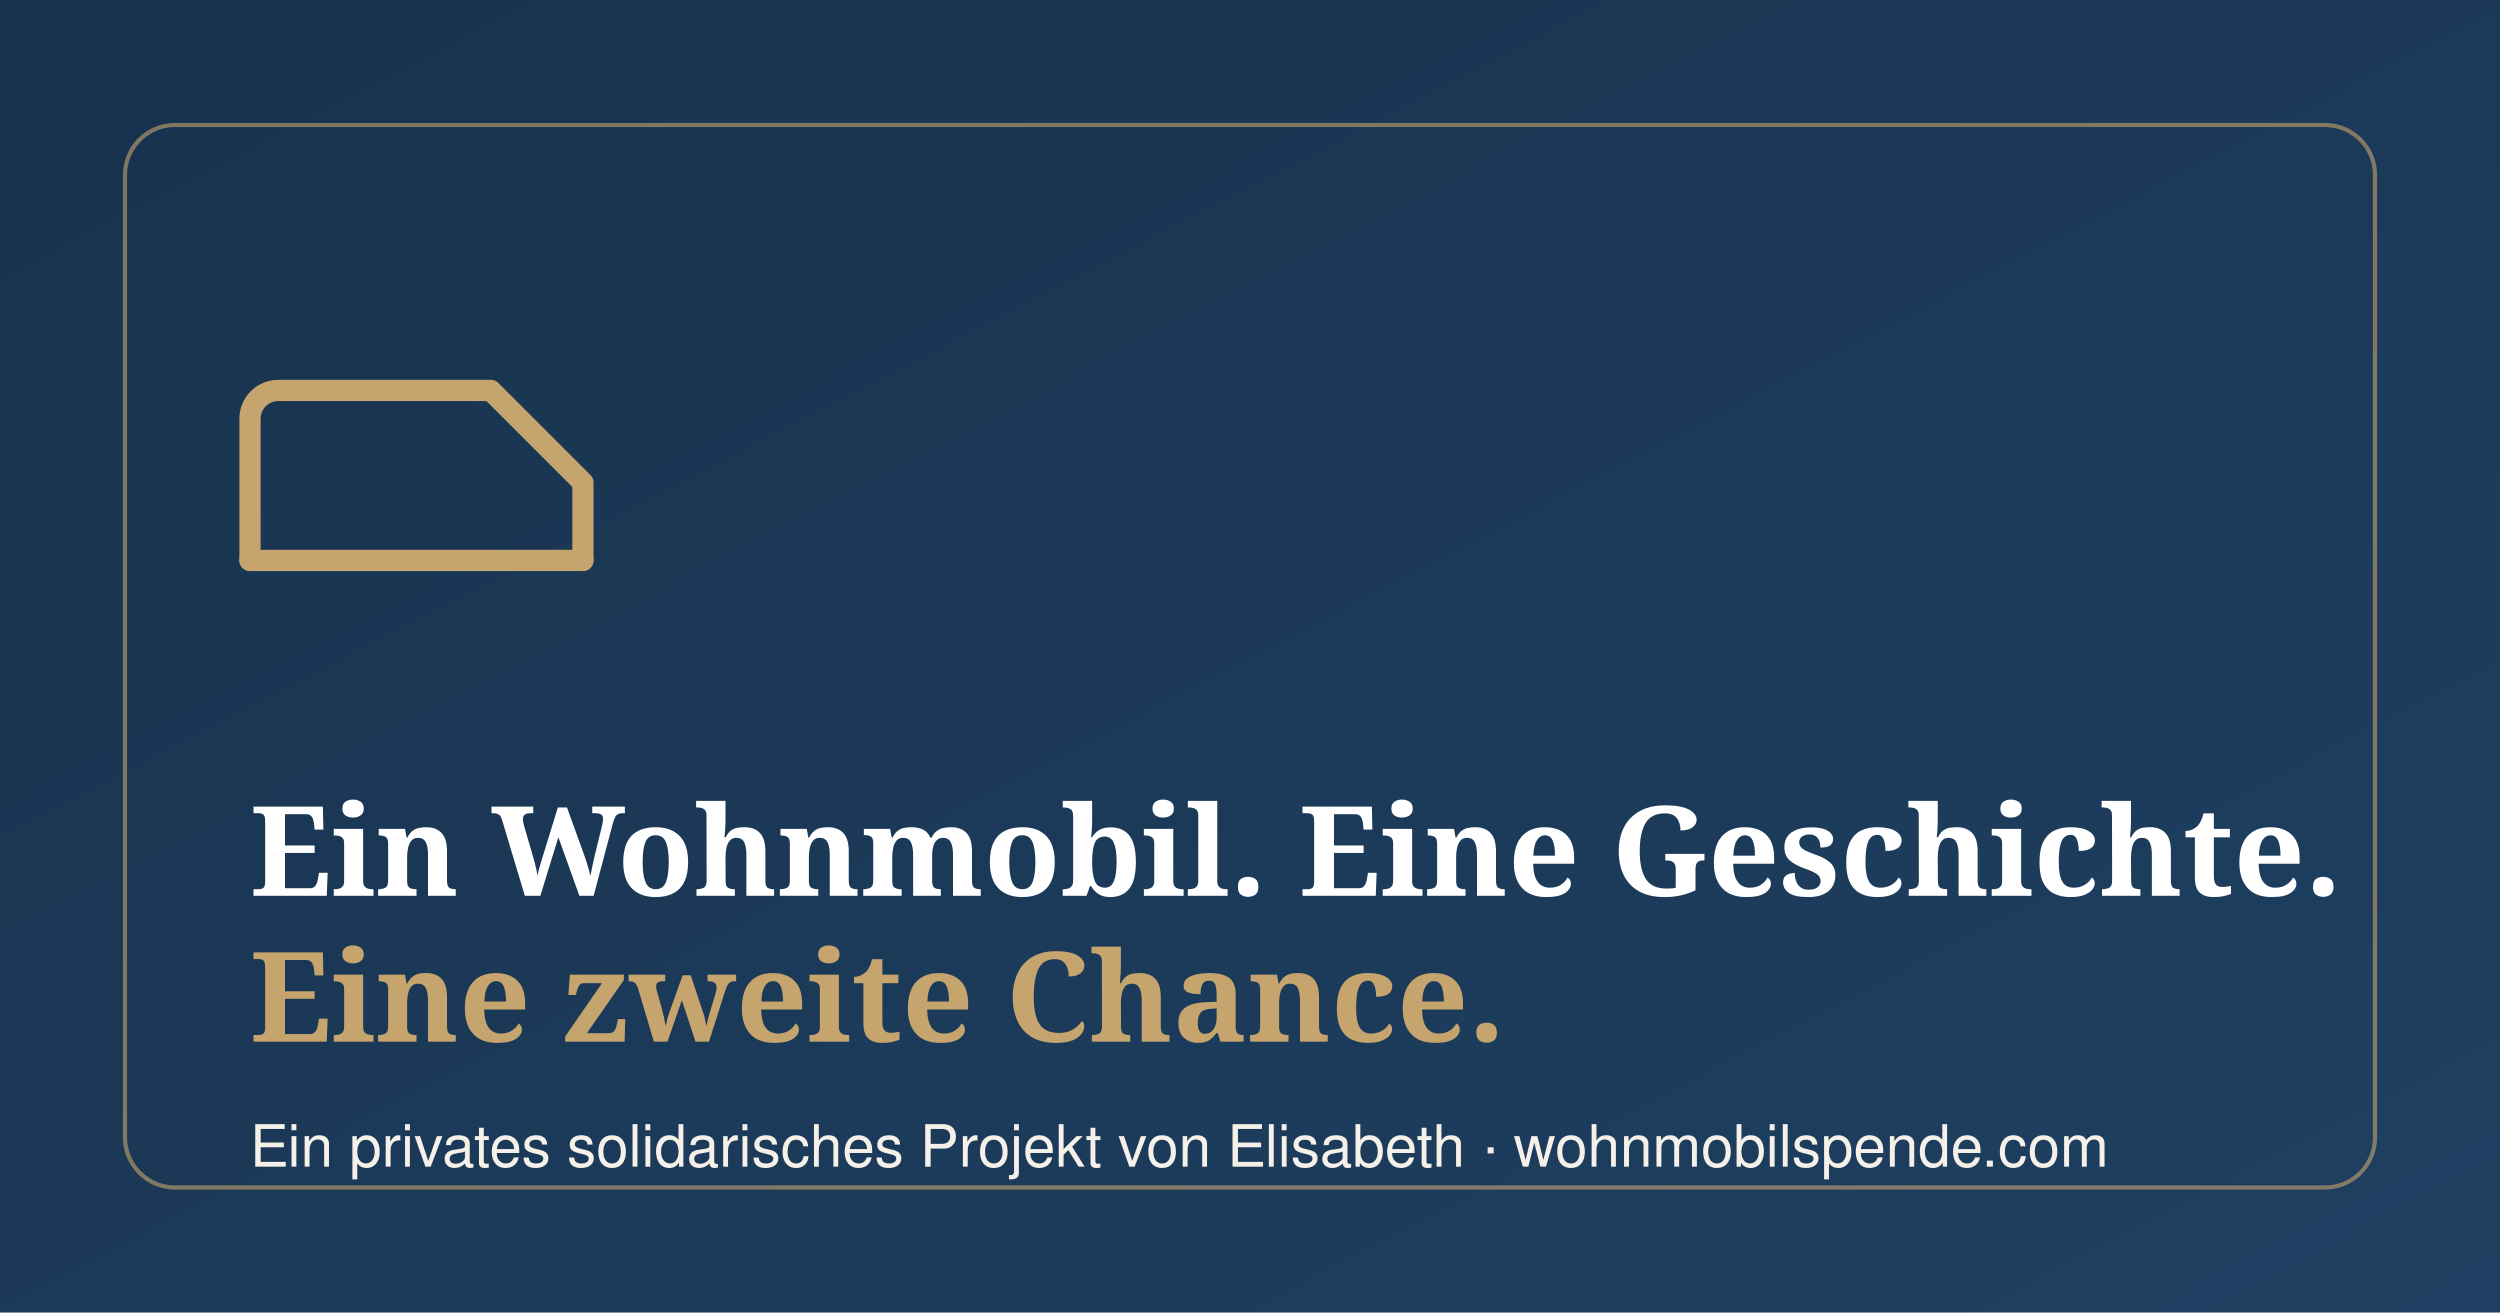
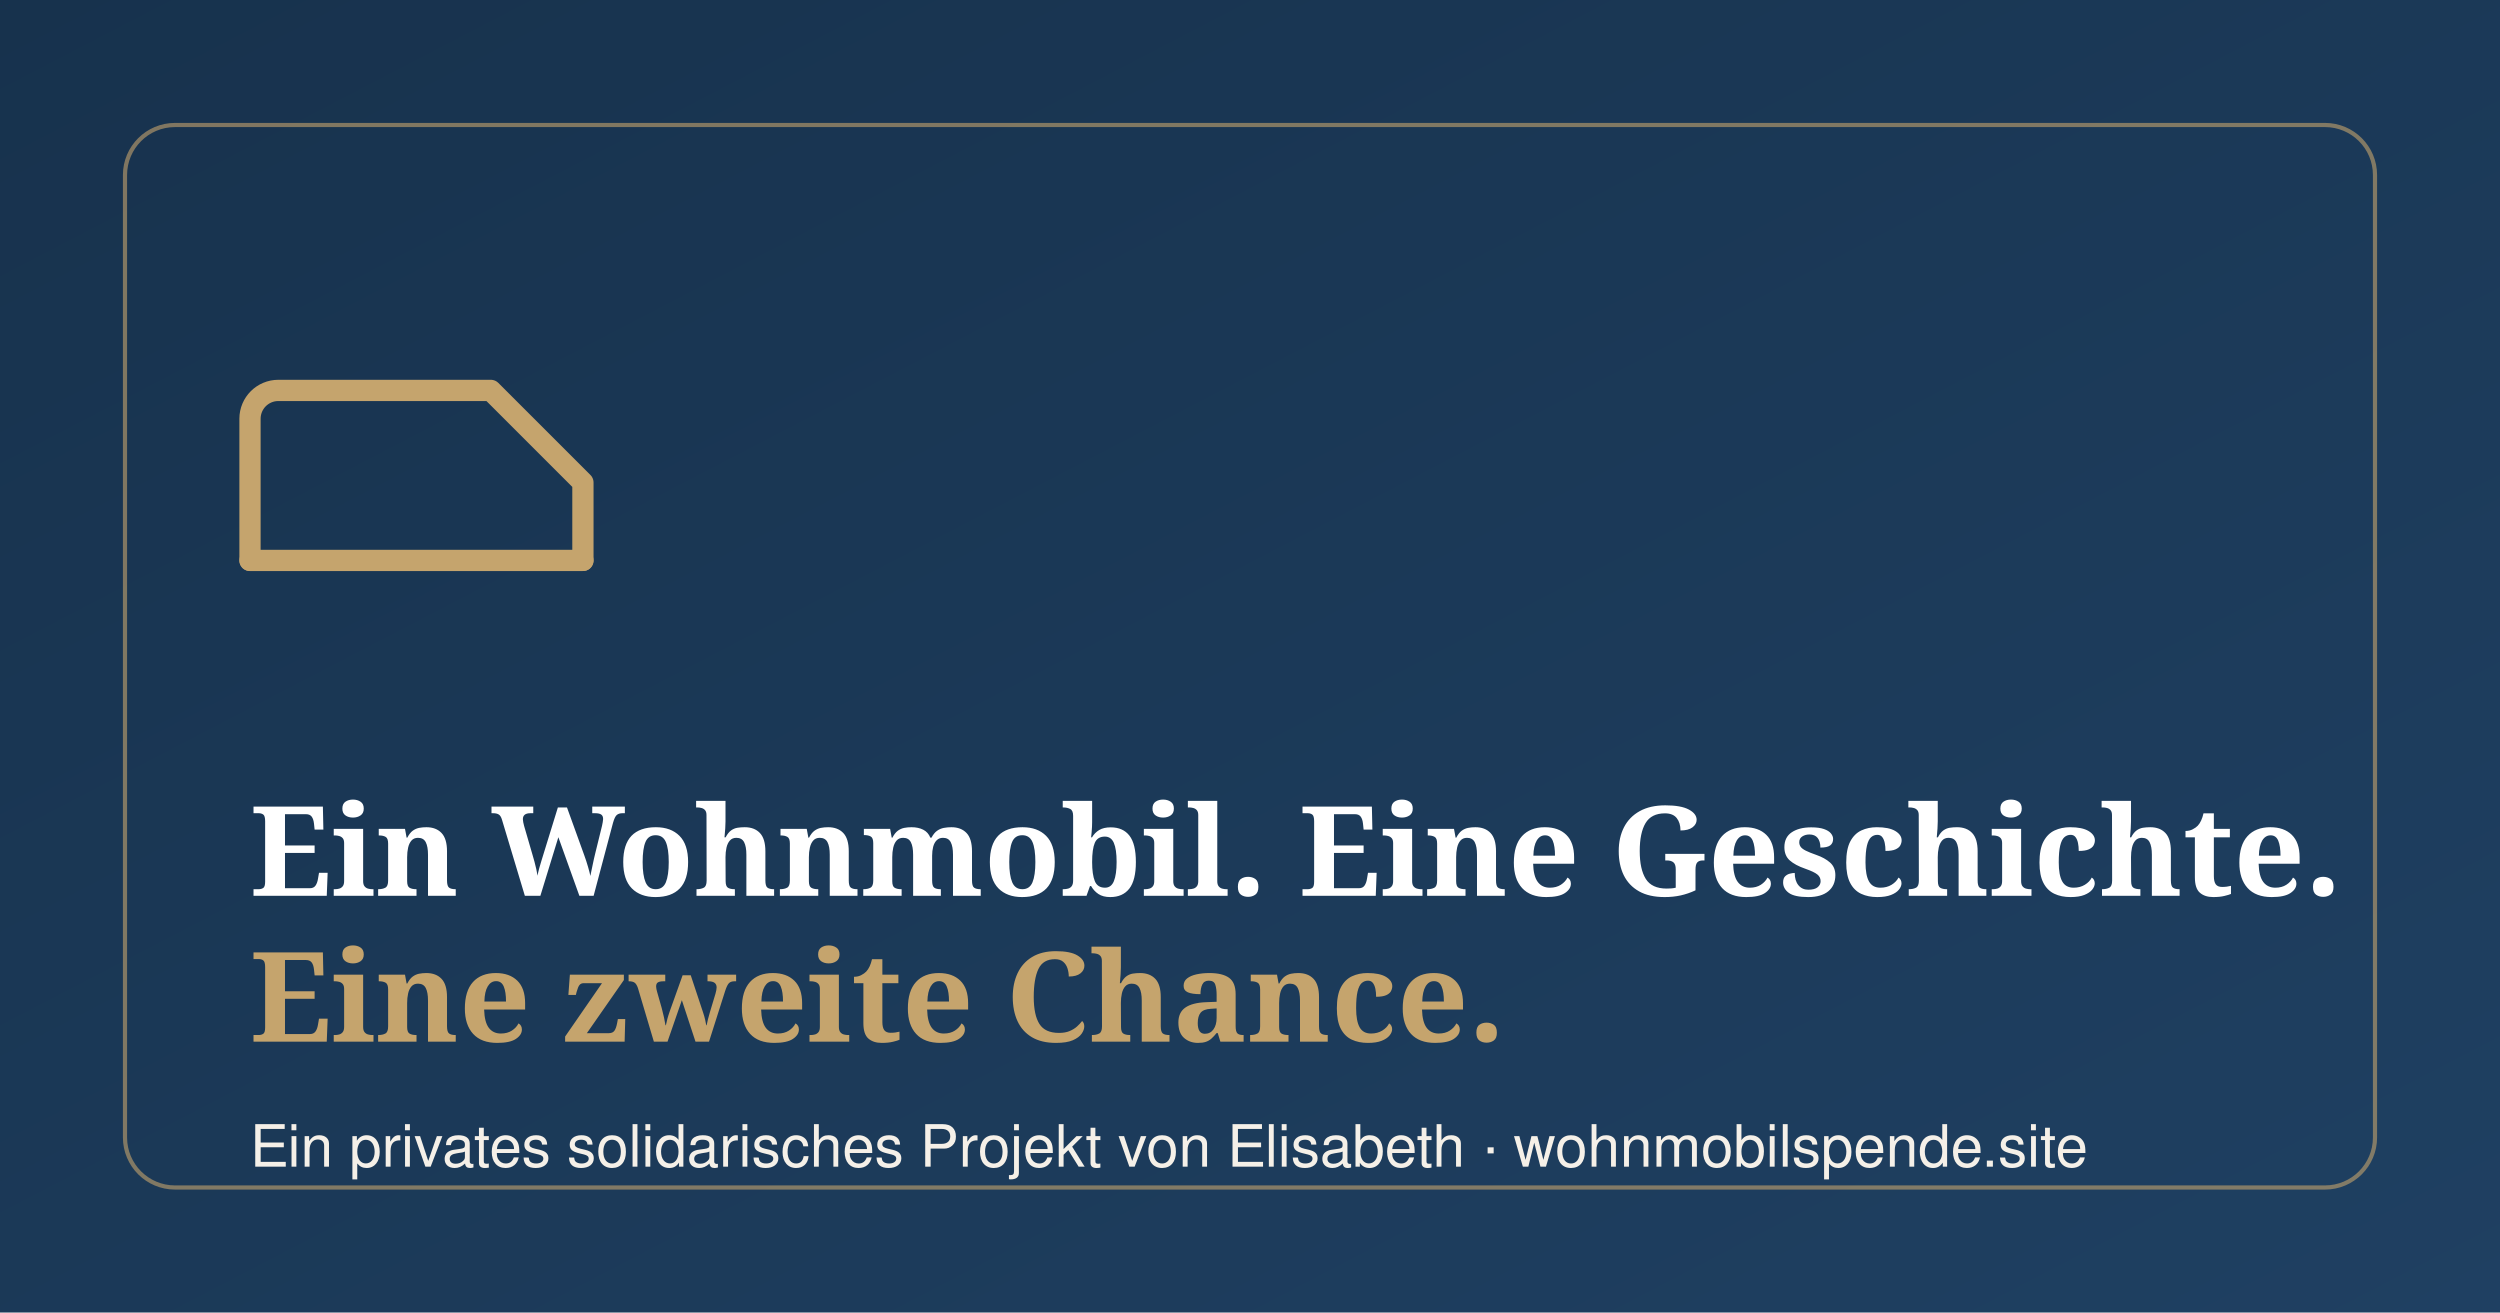
<svg xmlns="http://www.w3.org/2000/svg" width="1200" height="630" viewBox="0 0 1200 630">
  <defs>
    <linearGradient id="g" x1="0" y1="0" x2="1" y2="1">
      <stop offset="0" stop-color="#17324D" />
      <stop offset="1" stop-color="#1f4062" />
    </linearGradient>
  </defs>
  <rect width="1200" height="630" fill="url(#g)" />
  <rect x="60" y="60" width="1080" height="510" rx="24" fill="none" stroke="#C5A46D" stroke-width="2" opacity="0.6" />
  <g fill="none" stroke="#C5A46D" stroke-width="6" stroke-linecap="round" stroke-linejoin="round" transform="translate(120,150) scale(1.7)">
    <path d="M0 70 V30 a8 8 0 0 1 8 -8 h60 l26 26 v22" />
    <path d="M0 70 h94" />
  </g>
  <text x="120" y="430" font-family="Georgia, serif" font-size="60" font-weight="700" fill="#ffffff">Ein Wohnmobil. Eine Geschichte.</text>
  <text x="120" y="500" font-family="Georgia, serif" font-size="60" font-weight="700" fill="#C5A46D">Eine zweite Chance.</text>
-   <text x="120" y="560" font-family="Helvetica, Arial, sans-serif" font-size="28" fill="#F5F0E8">Ein privates solidarisches Projekt von Elisabeth · wohnmobilspende.com</text>
+   <text x="120" y="560" font-family="Helvetica, Arial, sans-serif" font-size="28" fill="#F5F0E8">Ein privates solidarisches Projekt von Elisabeth · wohnmobilspende.site</text>
</svg>
